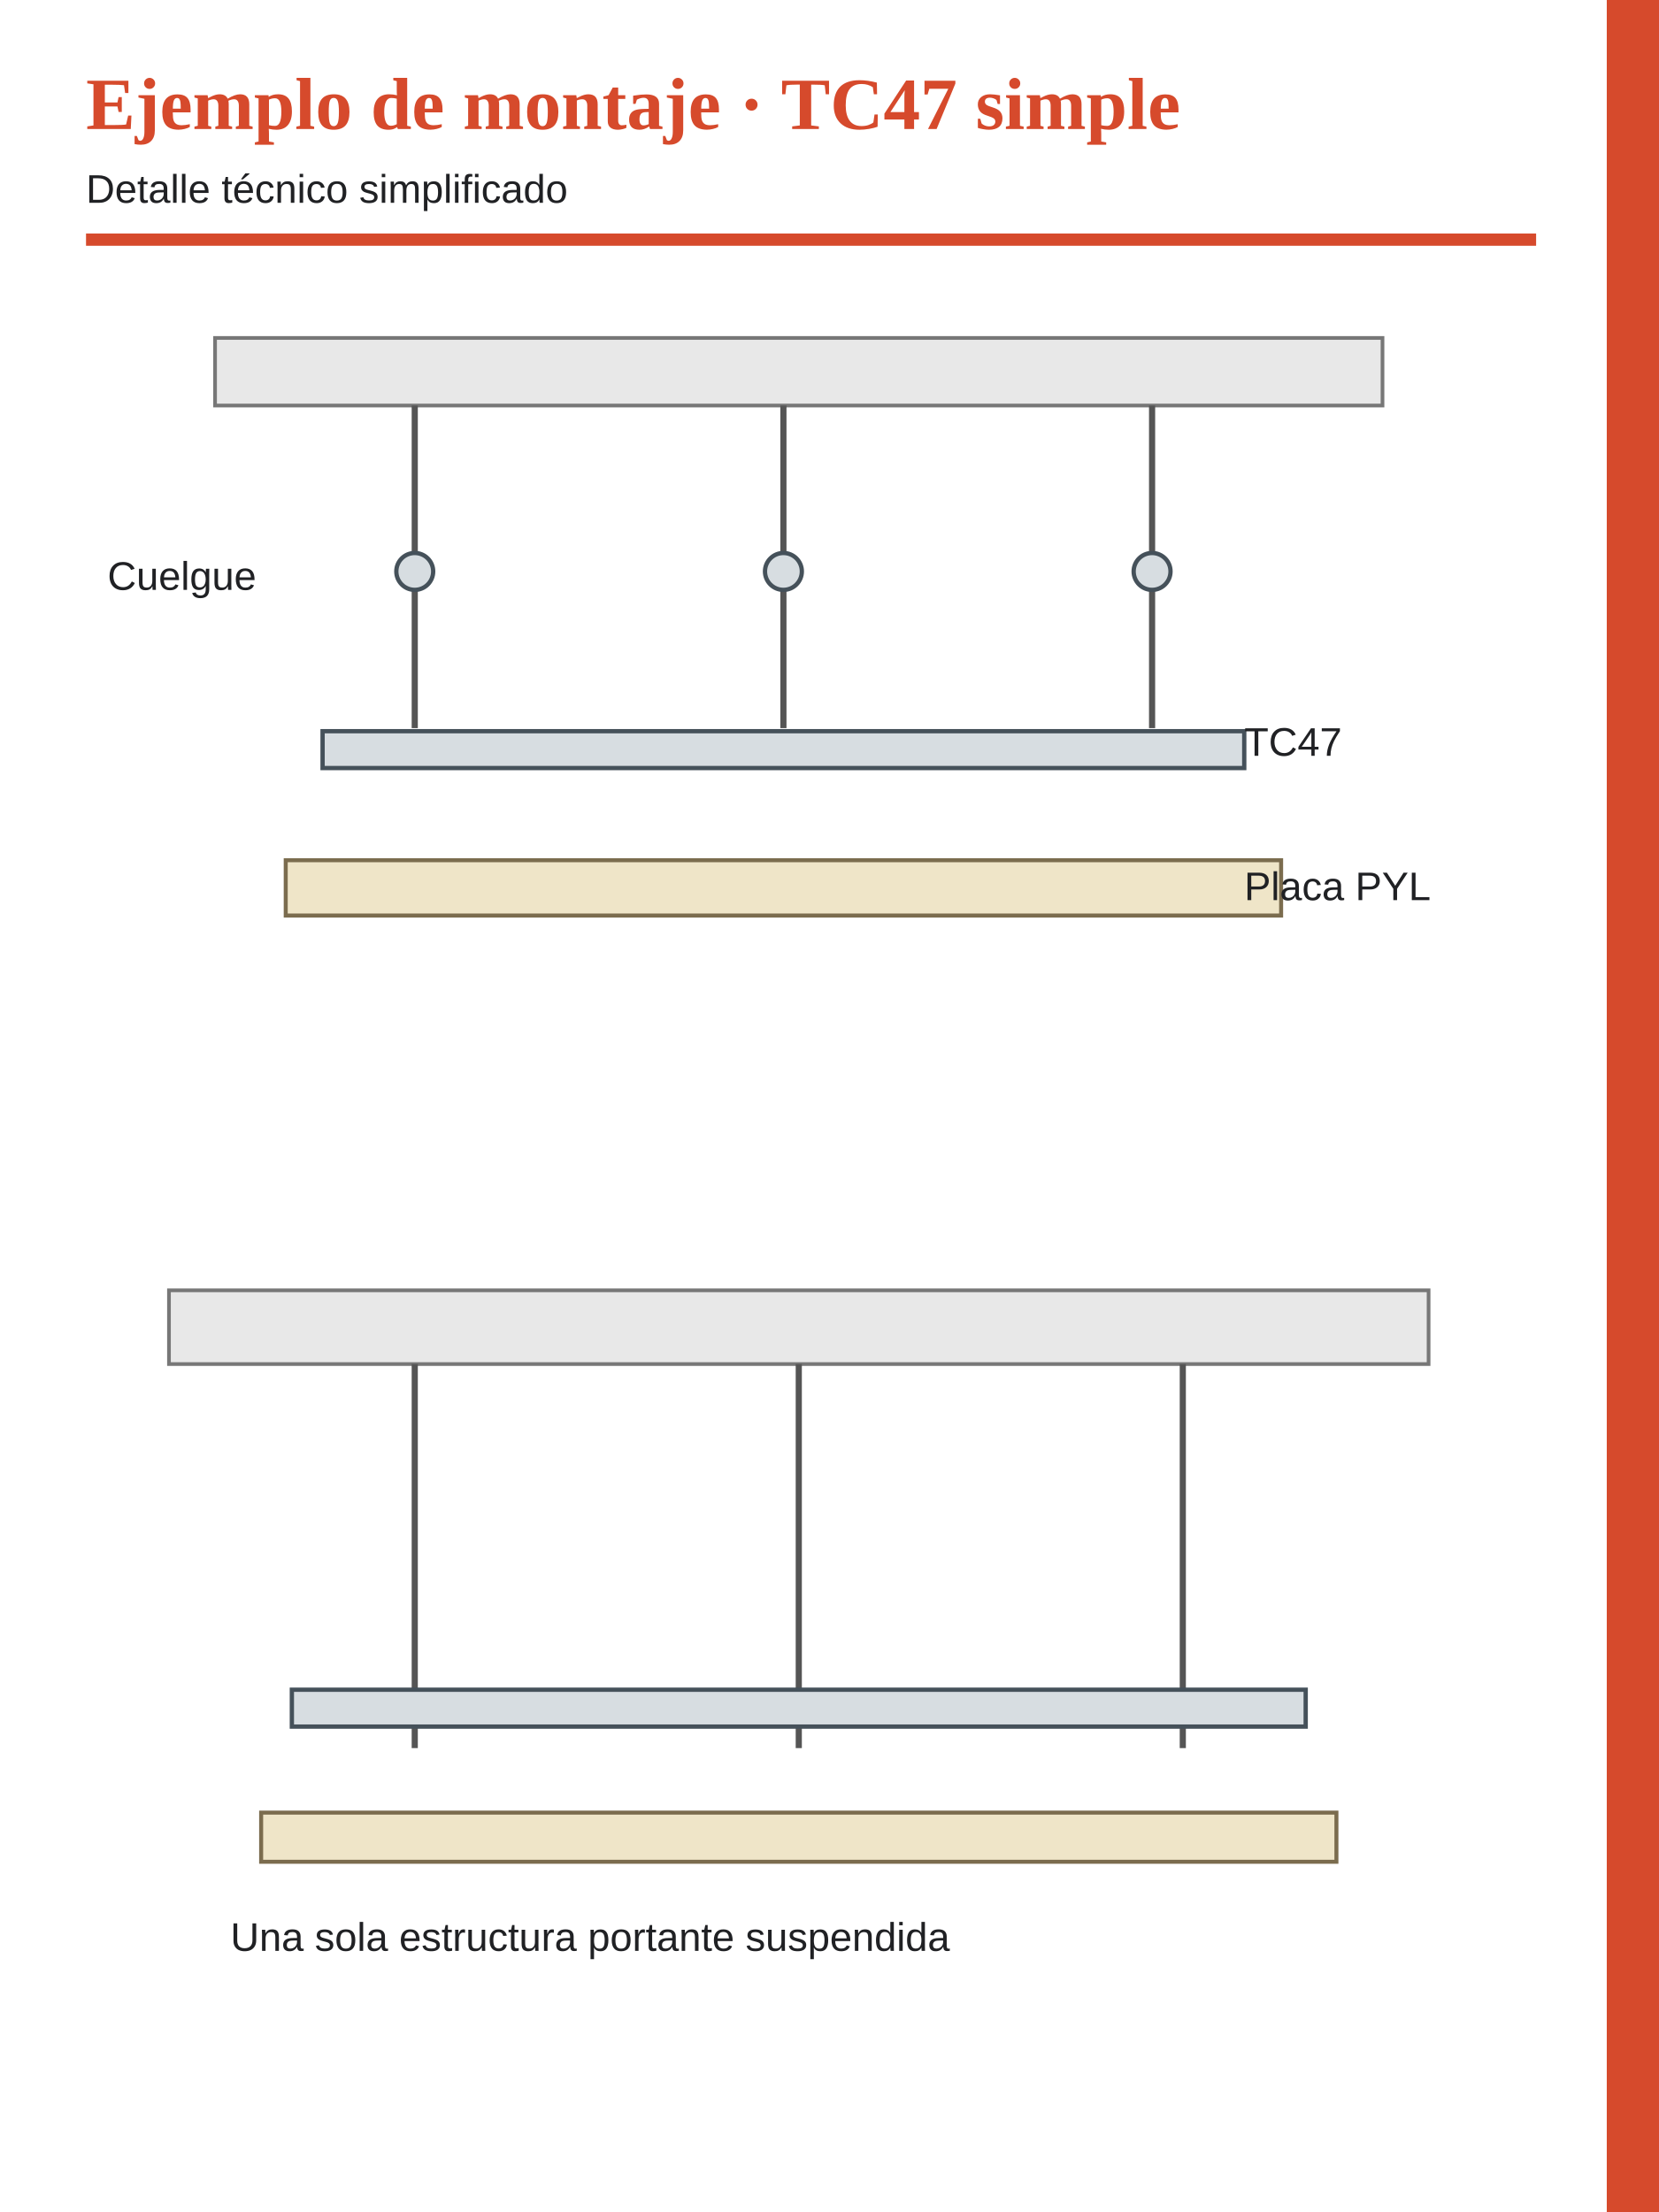
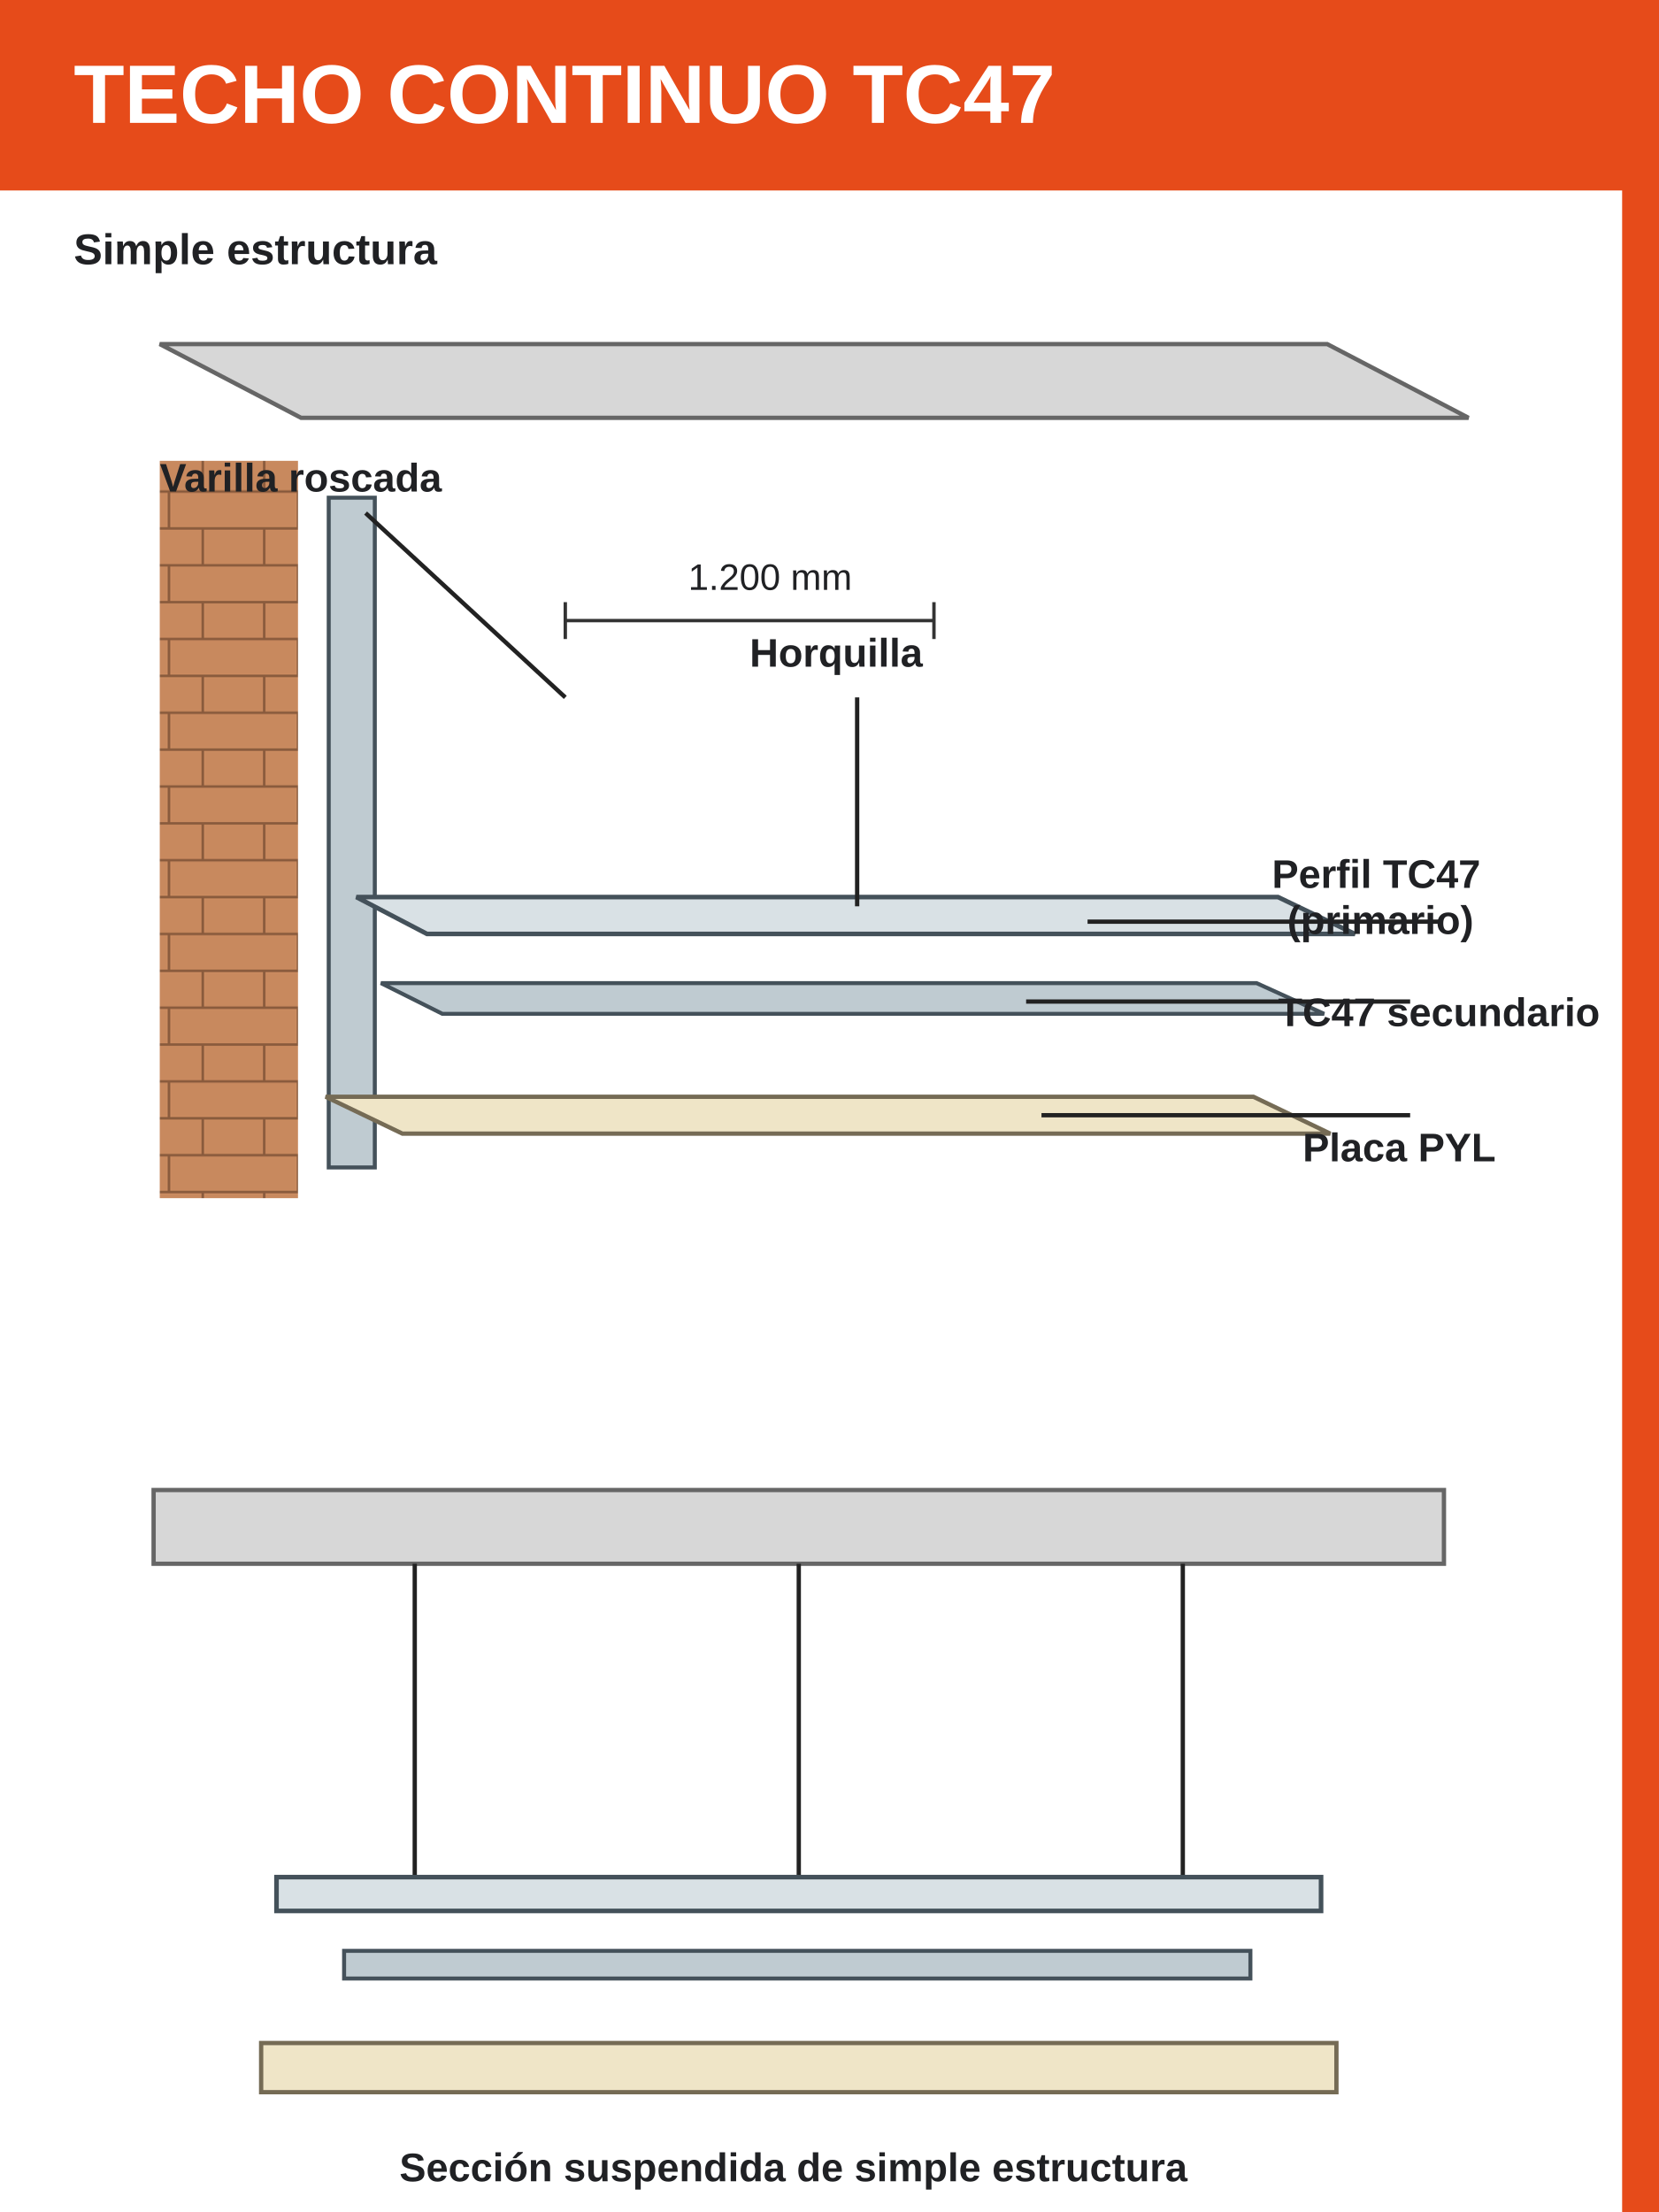
<svg xmlns="http://www.w3.org/2000/svg" viewBox="0 0 540 720">
-   <style>.t{font-family:Arial,sans-serif;fill:#202124}.h{font-size:24px;font-weight:700;fill:#d64a2c}.s{font-size:13px}.l{stroke:#292929;stroke-width:1.4;fill:none}.m{fill:#d7dde1;stroke:#45515a;stroke-width:1.4}.b{fill:#efe5c8;stroke:#7b6c4e;stroke-width:1.3}.c{fill:#e8e8e8;stroke:#777;stroke-width:1.2}.a{stroke:#d64a2c;stroke-width:4}.r{stroke:#555;stroke-width:2;fill:none}.w{fill:#f4ecff;stroke:#6b4c8f;stroke-width:1.2}.o{stroke:#9a6b22;stroke-width:2.5;fill:none;stroke-dasharray:5 3}</style>
+   <style>
+ text{font-family:Arial,Helvetica,sans-serif;fill:#202124}.title{font-size:27px;font-weight:800;fill:#fff}.sub{font-size:14px;font-weight:700}.lab{font-size:13px;font-weight:700}.dim{font-size:12px}.call{stroke:#222;stroke-width:1.4;fill:none}.metal{fill:#d9e1e5;stroke:#44515a;stroke-width:1.5}.metal2{fill:#bfcbd1;stroke:#44515a;stroke-width:1.3}.board{fill:#efe5c7;stroke:#756b55;stroke-width:1.4}.wool{fill:#d9bf7a;stroke:#957338;stroke-width:1.1}.slab{fill:#d7d7d7;stroke:#666;stroke-width:1.4}.brick{fill:#c8895e;stroke:#7c563d;stroke-width:1}.adh{fill:#bababa;stroke:#777;stroke-width:1}.edge{stroke:#d84b24;stroke-width:3}.screw{fill:#333}.diml{stroke:#333;stroke-width:1.1;fill:none}</style>
+   <defs>
+     <pattern id="bp" width="42" height="24" patternUnits="userSpaceOnUse">
+       <rect width="42" height="24" fill="#c8895e" />
+       <path d="M0 0h42M0 24h42M0 12h42M21 0v12M10 12v12M32 12v12" stroke="#8a5b3d" stroke-width=".8" />
+     </pattern>
+   </defs>
  <rect width="540" height="720" fill="#fff" />
-   <rect x="523" width="17" height="720" fill="#d64a2c" />
-   <text class="h" x="28" y="42">Ejemplo de montaje · TC47 simple</text>
-   <text class="t s" x="28" y="66">Detalle técnico simplificado</text>
-   <line class="a" x1="28" y1="78" x2="500" y2="78" />
-   <g transform="translate(35 110)">
-     <rect class="c" x="35" y="0" width="380" height="22" />
-     <path class="r" d="M100 22v105M220 22v105M340 22v105" />
-     <circle class="m" cx="100" cy="76" r="6" />
-     <circle class="m" cx="220" cy="76" r="6" />
-     <circle class="m" cx="340" cy="76" r="6" />
-     <path class="m" d="M70 128h300v12H70z" />
-     <rect class="b" x="58" y="170" width="324" height="18" />
-     <text class="t s" x="0" y="82">Cuelgue</text>
-     <text class="t s" x="370" y="136">TC47</text>
-     <text class="t s" x="370" y="183">Placa PYL</text>
+   <rect x="0" y="0" width="540" height="62" fill="#e64b1a" />
+   <rect x="528" y="0" width="12" height="720" fill="#e64b1a" />
+   <text class="title" x="24" y="40">TECHO CONTINUO TC47</text>
+   <text class="sub" x="24" y="86">Simple estructura</text>
+   <g transform="translate(34 112)">
+     <path class="slab" d="M18 0h380l46 24H64z" />
+     <path fill="url(#bp)" d="M18 38h45v240H18z" />
+     <path class="metal2" d="M73 50h15v218H73z" />
+     <path class="metal" d="M82 180h300l25 12H105z" />
+     <path class="metal2" d="M90 208h285l22 10H110z" />
+     <path class="board" d="M72 245h302l25 12H97z" />
+     <path class="call" d="M150 115L85 55" />
+     <text class="lab" x="18" y="48">Varilla roscada</text>
+     <path class="call" d="M245 183L245 115" />
+     <text class="lab" x="210" y="105">Horquilla</text>
+     <path class="call" d="M320 188h115" />
+     <text class="lab" x="380" y="177">Perfil TC47</text>
+     <text class="lab" x="385" y="192">(primario)</text>
+     <path class="call" d="M300 214h125" />
+     <text class="lab" x="382" y="222">TC47 secundario</text>
+     <path class="call" d="M305 251h120" />
+     <text class="lab" x="390" y="266">Placa PYL</text>
+     <path class="diml" d="M150 90h120M150 84v12M270 84v12" />
+     <text class="dim" x="190" y="80">1.200 mm</text>
  </g>
-   <g transform="translate(55 420)">
-     <rect class="c" x="0" y="0" width="410" height="24" />
-     <path class="r" d="M80 24v125M205 24v125M330 24v125" />
-     <rect class="m" x="40" y="130" width="330" height="12" />
-     <rect class="b" x="30" y="170" width="350" height="16" />
-     <text class="t s" x="20" y="215">Una sola estructura portante suspendida</text>
+   <g transform="translate(50 485)">
+     <rect class="slab" x="0" y="0" width="420" height="24" />
+     <path class="call" d="M85 24v110M210 24v110M335 24v110" />
+     <rect class="metal" x="40" y="126" width="340" height="11" />
+     <rect class="metal2" x="62" y="150" width="295" height="9" />
+     <rect class="board" x="35" y="180" width="350" height="16" />
+     <text class="lab" x="80" y="225">Sección suspendida de simple estructura</text>
  </g>
</svg>
